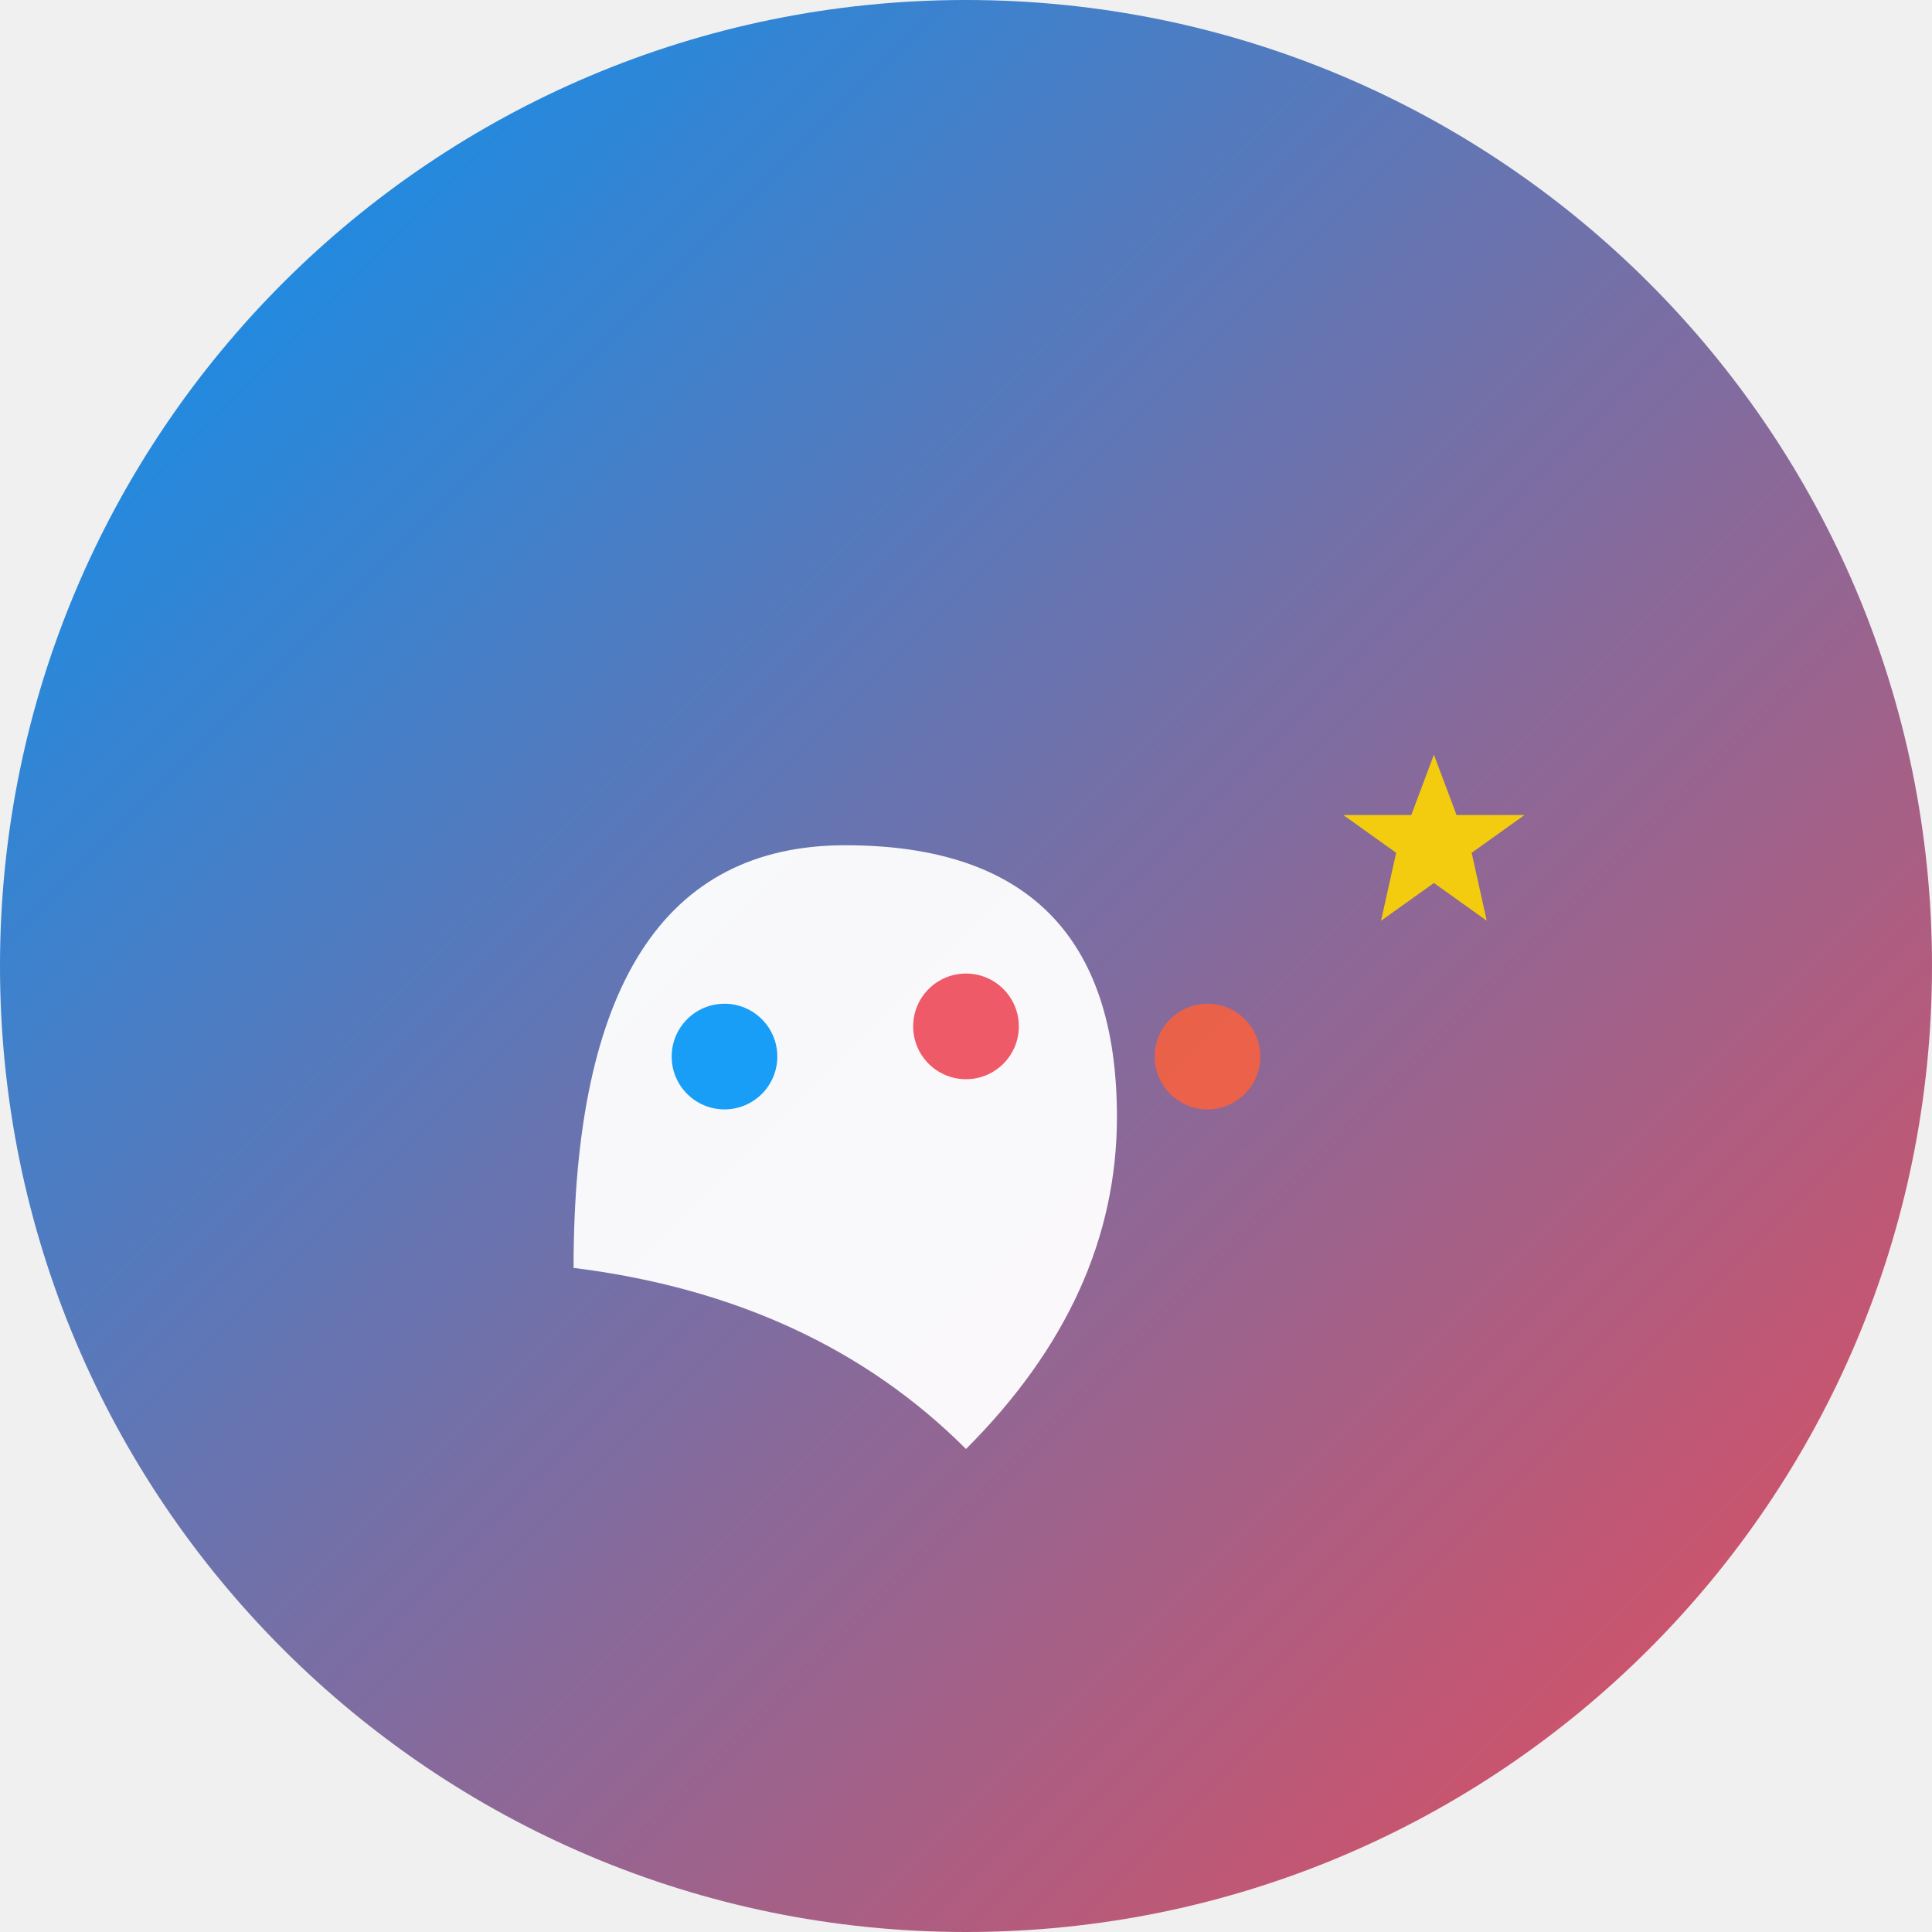
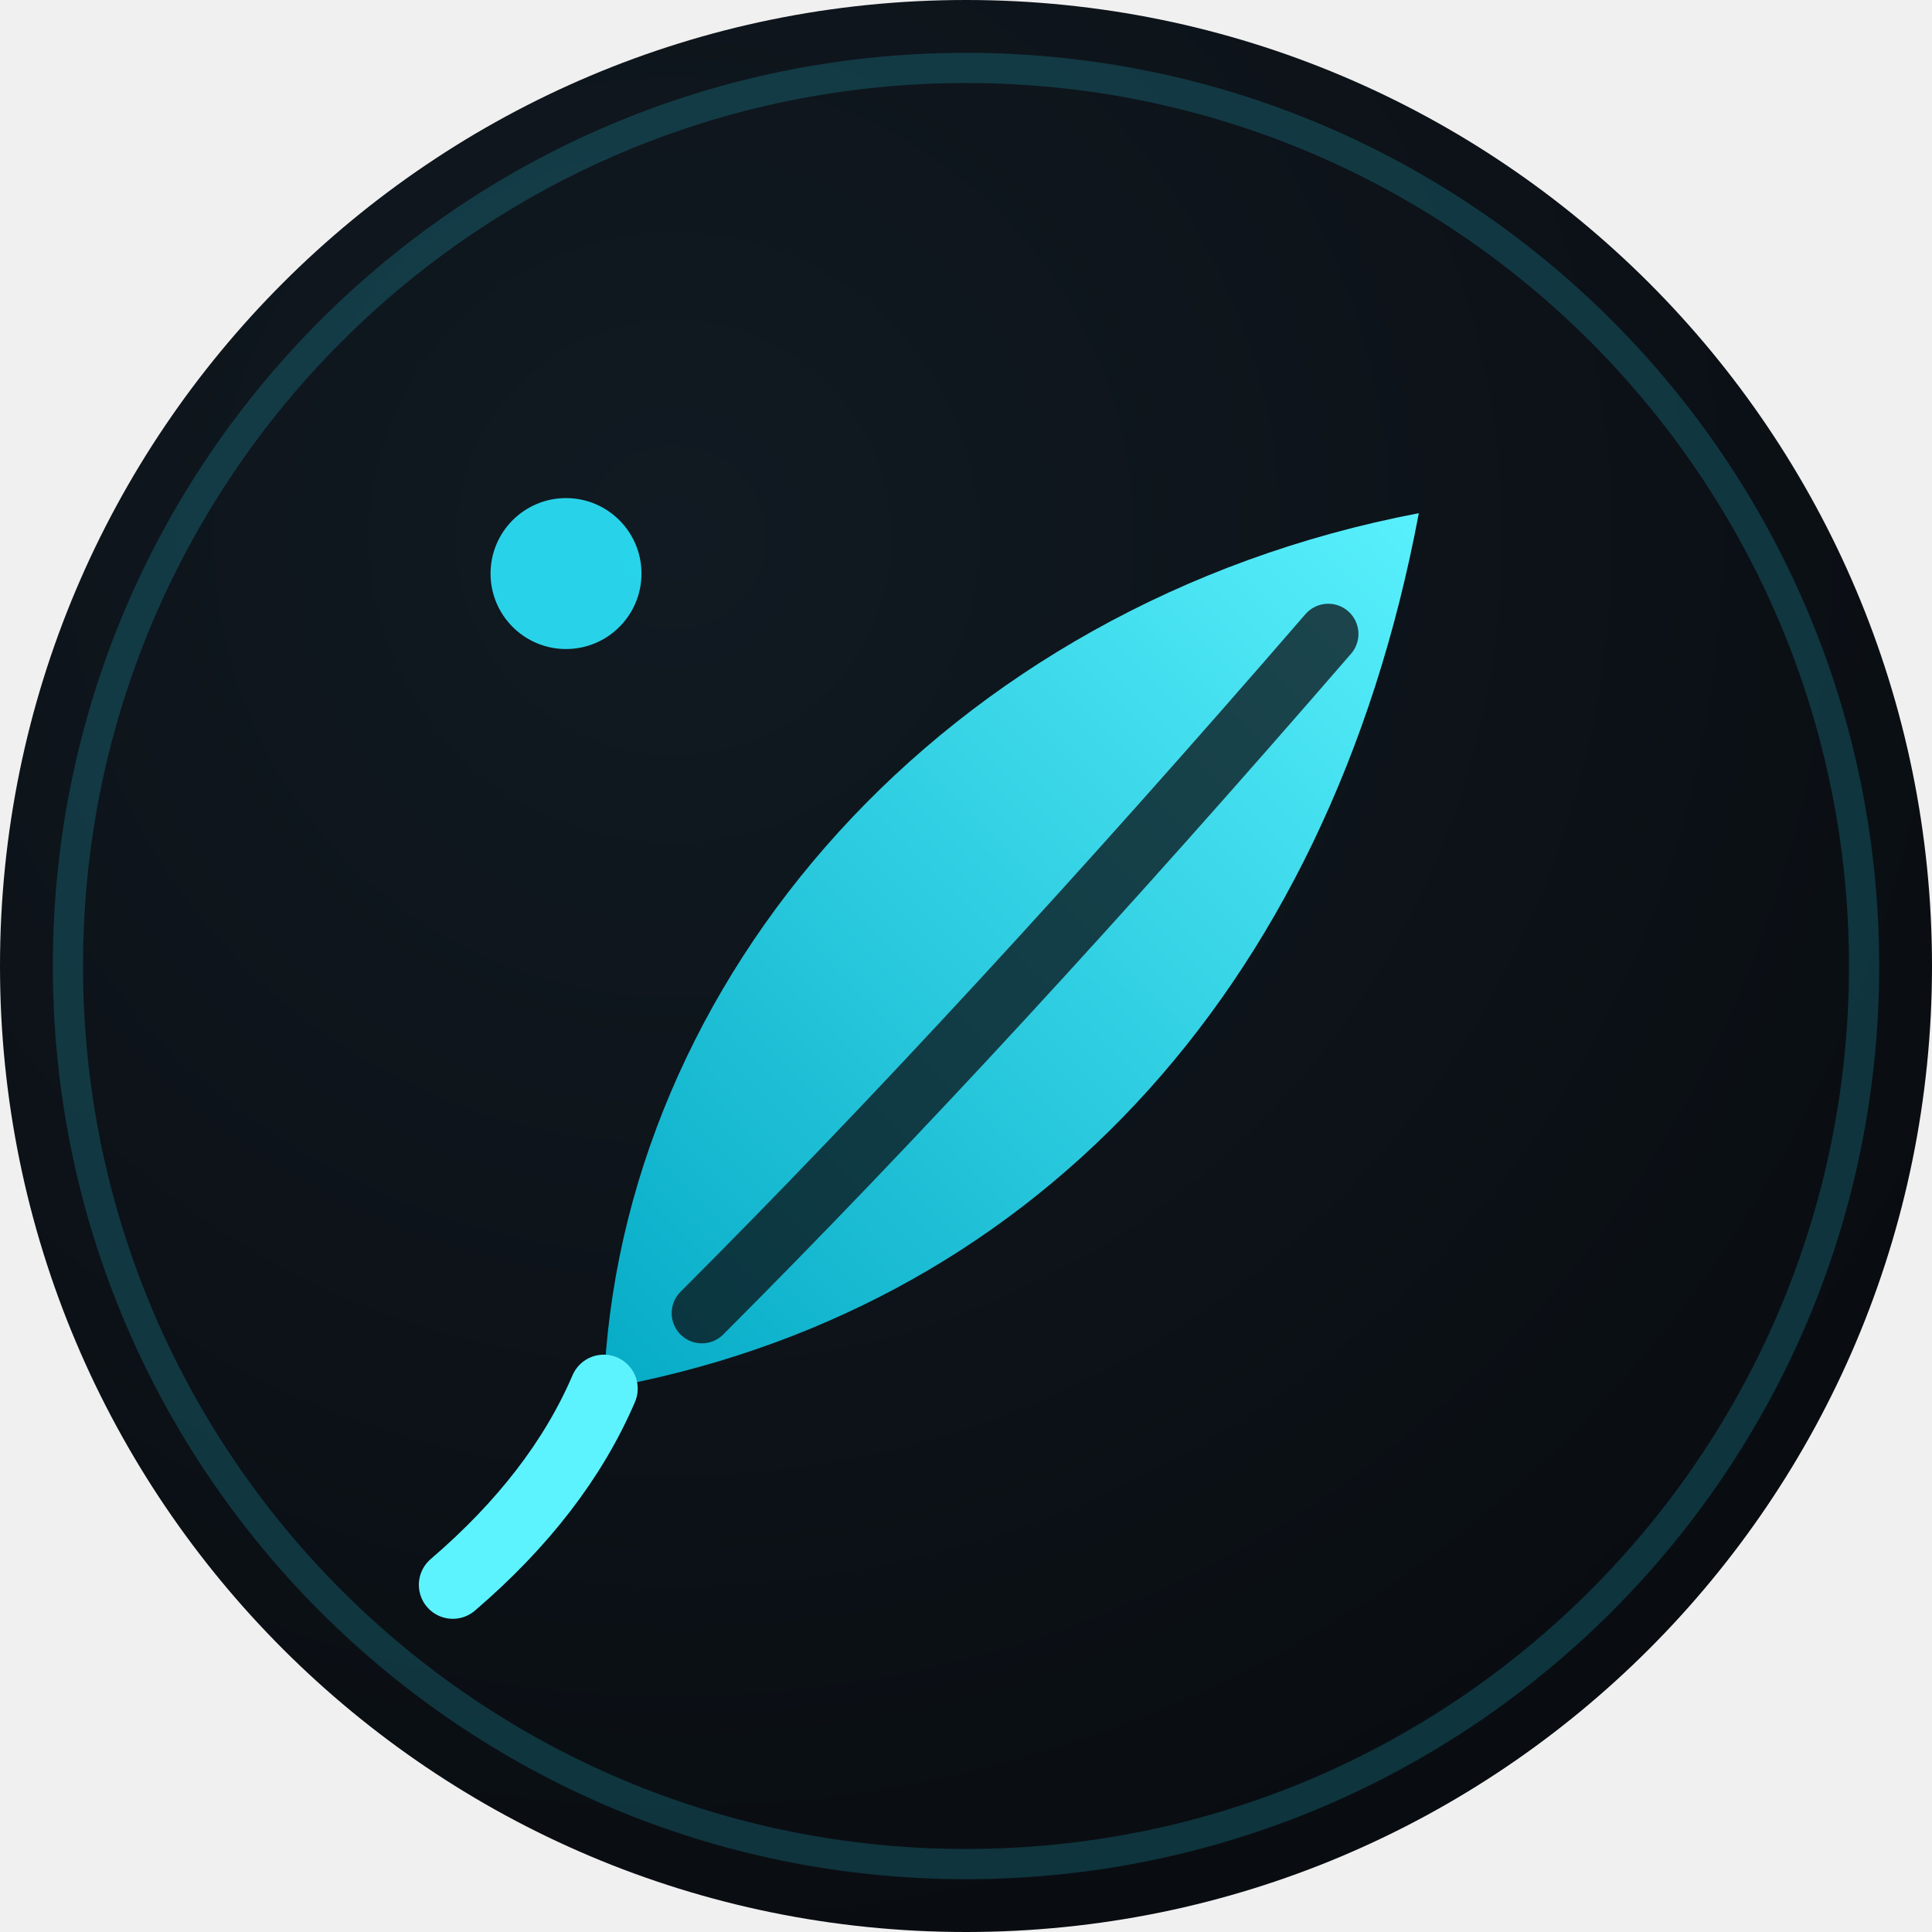
- <svg xmlns="http://www.w3.org/2000/svg" viewBox="0 0 128 128">
+ <svg xmlns="http://www.w3.org/2000/svg" viewBox="0 0 512 512" role="img" aria-label="Snapfeed">
  <defs>
-     <linearGradient id="grad" x1="0%" y1="0%" x2="100%" y2="100%">
-       <stop offset="0%" style="stop-color:#0095F6;stop-opacity:1" />
-       <stop offset="100%" style="stop-color:#ED4956;stop-opacity:1" />
+     <linearGradient id="leaf" x1="140" y1="380" x2="390" y2="130" gradientUnits="userSpaceOnUse">
+       <stop offset="0" stop-color="#00A6C2" />
+       <stop offset="1" stop-color="#5CF3FF" />
    </linearGradient>
+     <radialGradient id="bg" cx="35%" cy="28%" r="85%">
+       <stop offset="0" stop-color="#111A22" />
+       <stop offset="1" stop-color="#080B0F" />
+     </radialGradient>
  </defs>
-   <circle cx="64" cy="64" r="64" fill="url(#grad)" />
-   <g fill="white">
-     <path d="M38 84 Q38 56 56 56 Q74 56 74 74 Q74 86 64 96 Q54 86 38 84 Z" opacity="0.95" />
-     <circle cx="48" cy="70" r="3.5" fill="#0095F6" opacity="0.9" />
-     <circle cx="64" cy="68" r="3.5" fill="#ED4956" opacity="0.9" />
-     <circle cx="80" cy="70" r="3.5" fill="#F56040" opacity="0.9" />
-     <polygon points="95,50 96.5,54 101,54 97.5,56.5 98.5,61 95,58.5 91.5,61 92.5,56.5 89,54 93.5,54" fill="#FFD700" opacity="0.9" />
-   </g>
+   <circle cx="256" cy="256" r="256" fill="url(#bg)" />
+   <circle cx="256" cy="256" r="238" fill="none" stroke="#2BE8FF" stroke-opacity="0.18" stroke-width="8" />
+   <circle cx="150" cy="152" r="20" fill="#2BE8FF" fill-opacity="0.9" />
+   <path d="M160 368 C164 260 250 160 376 136 C352 264 272 348 160 368 Z" fill="url(#leaf)" />
+   <path d="M186 348 Q262 272 352 168" fill="none" stroke="#0A0E13" stroke-opacity="0.75" stroke-width="16" stroke-linecap="round" />
+   <path d="M120 420 Q148 396 160 368" fill="none" stroke="#5CF3FF" stroke-width="18" stroke-linecap="round" />
</svg>
